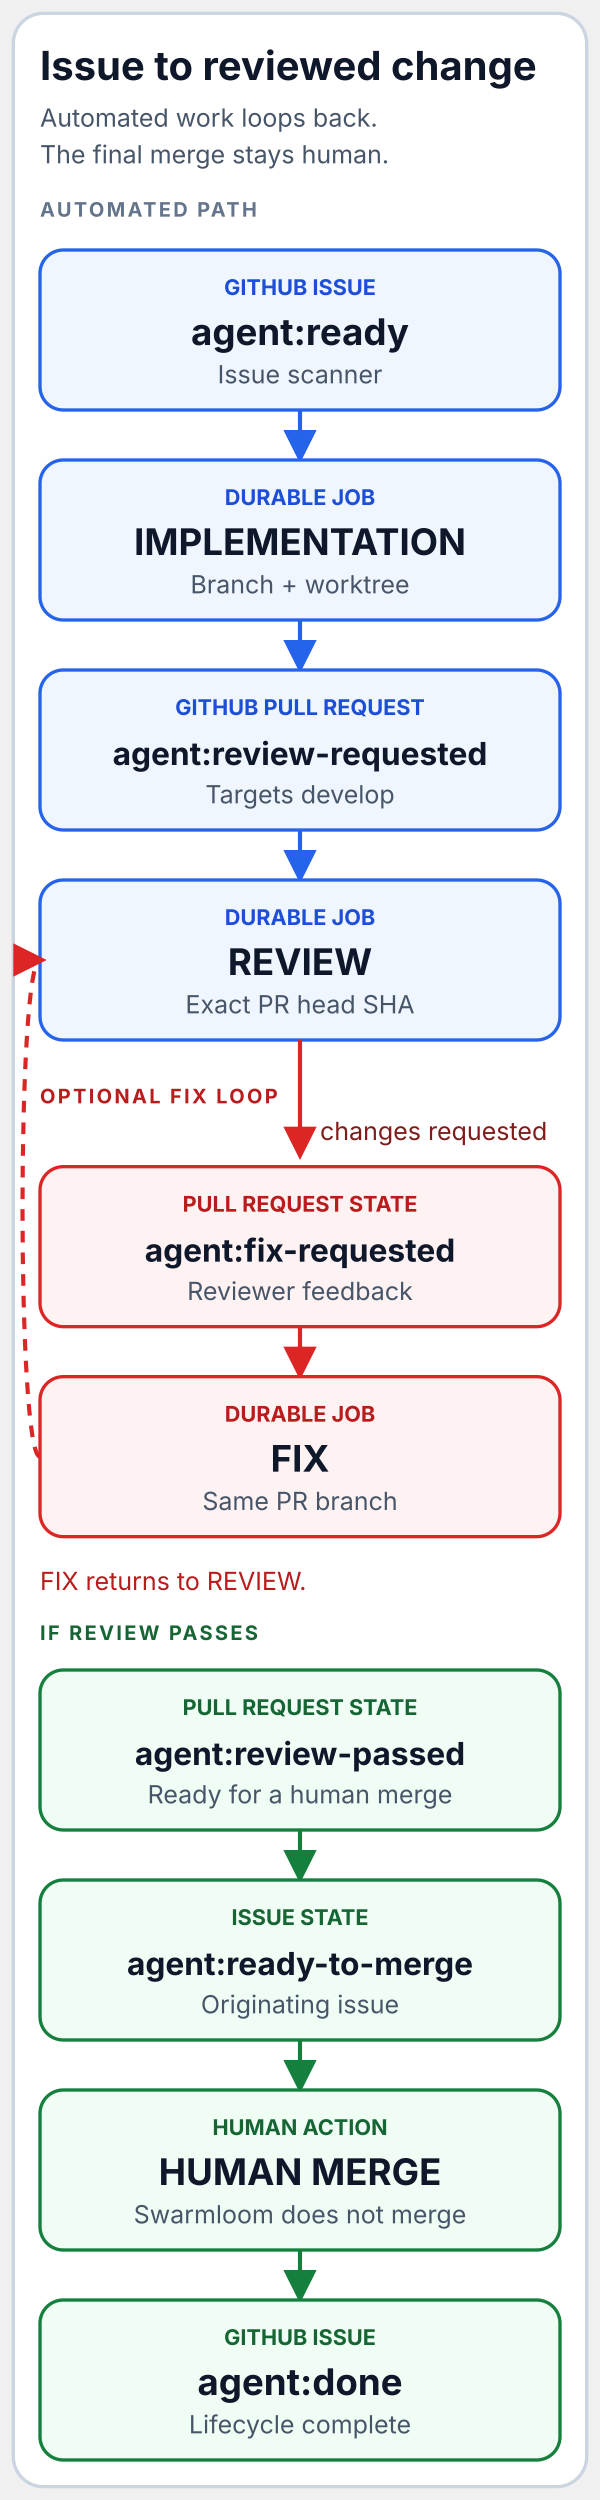
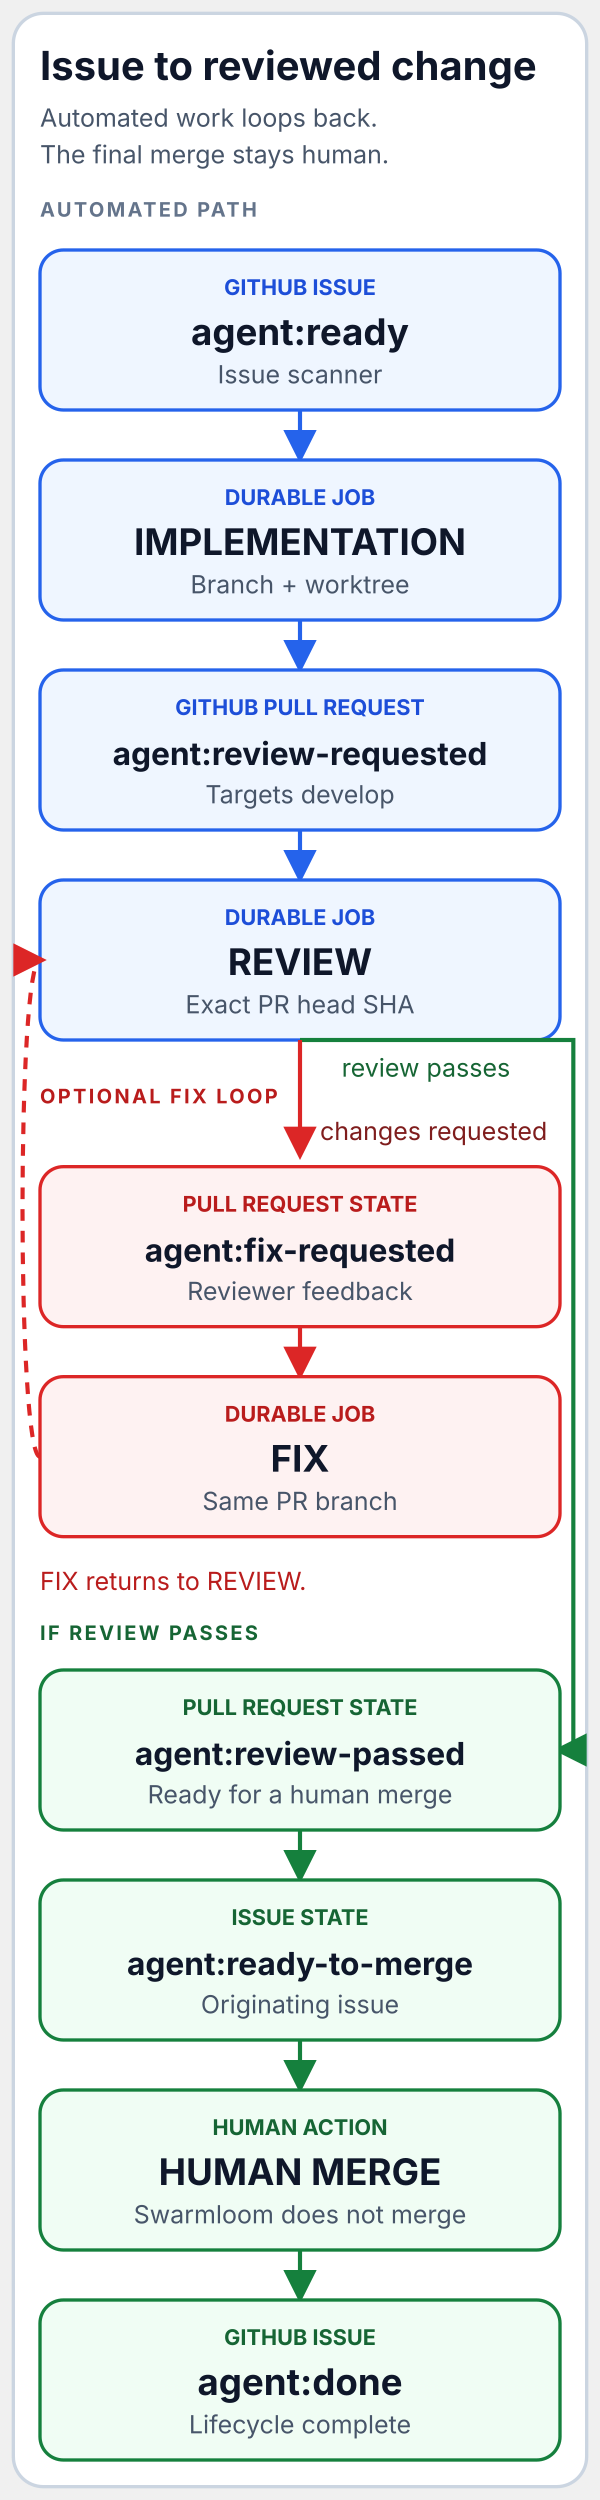
<svg xmlns="http://www.w3.org/2000/svg" width="360" height="1500" viewBox="0 0 360 1500" role="img" aria-labelledby="mobile-lifecycle-title mobile-lifecycle-description">
  <defs>
    <marker id="lifecycle-mobile-blue-arrow" viewBox="0 0 10 10" refX="8" refY="5" markerWidth="8" markerHeight="8" orient="auto">
      <path d="M 0 0 L 10 5 L 0 10 z" fill="#2563eb" />
    </marker>
    <marker id="lifecycle-mobile-red-arrow" viewBox="0 0 10 10" refX="8" refY="5" markerWidth="8" markerHeight="8" orient="auto">
      <path d="M 0 0 L 10 5 L 0 10 z" fill="#dc2626" />
    </marker>
    <marker id="lifecycle-mobile-green-arrow" viewBox="0 0 10 10" refX="8" refY="5" markerWidth="8" markerHeight="8" orient="auto">
      <path d="M 0 0 L 10 5 L 0 10 z" fill="#15803d" />
    </marker>
  </defs>
  <rect x="8" y="8" width="344" height="1484" rx="18" fill="#ffffff" stroke="#cbd5e1" stroke-width="2" />
  <g font-family="-apple-system, BlinkMacSystemFont, 'Segoe UI', sans-serif">
    <text x="24" y="48" fill="#0f172a" font-size="24" font-weight="700">Issue to reviewed change</text>
    <text x="24" y="76" fill="#475569" font-size="15">Automated work loops back.</text>
    <text x="24" y="98" fill="#475569" font-size="15">The final merge stays human.</text>
    <text x="24" y="130" fill="#64748b" font-size="12" font-weight="700" letter-spacing="1.4">AUTOMATED PATH</text>
    <rect x="24" y="150" width="312" height="96" rx="14" fill="#eff6ff" stroke="#2563eb" stroke-width="2" />
    <text x="180" y="177" text-anchor="middle" fill="#1d4ed8" font-size="13" font-weight="700">GITHUB ISSUE</text>
    <text x="180" y="207" text-anchor="middle" fill="#0f172a" font-size="22" font-weight="700">agent:ready</text>
    <text x="180" y="230" text-anchor="middle" fill="#475569" font-size="15">Issue scanner</text>
    <path d="M180 246 V274" fill="none" stroke="#2563eb" stroke-width="2.5" marker-end="url(#lifecycle-mobile-blue-arrow)" />
    <rect x="24" y="276" width="312" height="96" rx="14" fill="#eff6ff" stroke="#2563eb" stroke-width="2" />
    <text x="180" y="303" text-anchor="middle" fill="#1d4ed8" font-size="13" font-weight="700">DURABLE JOB</text>
    <text x="180" y="333" text-anchor="middle" fill="#0f172a" font-size="22" font-weight="700">IMPLEMENTATION</text>
    <text x="180" y="356" text-anchor="middle" fill="#475569" font-size="15">Branch + worktree</text>
    <path d="M180 372 V400" fill="none" stroke="#2563eb" stroke-width="2.5" marker-end="url(#lifecycle-mobile-blue-arrow)" />
    <rect x="24" y="402" width="312" height="96" rx="14" fill="#eff6ff" stroke="#2563eb" stroke-width="2" />
    <text x="180" y="429" text-anchor="middle" fill="#1d4ed8" font-size="13" font-weight="700">GITHUB PULL REQUEST</text>
    <text x="180" y="459" text-anchor="middle" fill="#0f172a" font-size="19" font-weight="700">agent:review-requested</text>
    <text x="180" y="482" text-anchor="middle" fill="#475569" font-size="15">Targets develop</text>
    <path d="M180 498 V526" fill="none" stroke="#2563eb" stroke-width="2.5" marker-end="url(#lifecycle-mobile-blue-arrow)" />
    <rect x="24" y="528" width="312" height="96" rx="14" fill="#eff6ff" stroke="#2563eb" stroke-width="2" />
    <text x="180" y="555" text-anchor="middle" fill="#1d4ed8" font-size="13" font-weight="700">DURABLE JOB</text>
    <text x="180" y="585" text-anchor="middle" fill="#0f172a" font-size="22" font-weight="700">REVIEW</text>
    <text x="180" y="608" text-anchor="middle" fill="#475569" font-size="15">Exact PR head SHA</text>
    <text x="24" y="662" fill="#b91c1c" font-size="12" font-weight="700" letter-spacing="1.4">OPTIONAL FIX LOOP</text>
    <text x="192" y="684" fill="#7f1d1d" font-size="15">changes requested</text>
+     <text x="205" y="646" fill="#166534" font-size="15">review passes</text>
+     <path d="M180 624 H344 V1050 H336" fill="none" stroke="#15803d" stroke-width="2.5" marker-end="url(#lifecycle-mobile-green-arrow)" />
    <path d="M180 624 V692" fill="none" stroke="#dc2626" stroke-width="2.5" marker-end="url(#lifecycle-mobile-red-arrow)" />
    <rect x="24" y="700" width="312" height="96" rx="14" fill="#fef2f2" stroke="#dc2626" stroke-width="2" />
    <text x="180" y="727" text-anchor="middle" fill="#b91c1c" font-size="13" font-weight="700">PULL REQUEST STATE</text>
    <text x="180" y="757" text-anchor="middle" fill="#0f172a" font-size="19" font-weight="700">agent:fix-requested</text>
    <text x="180" y="780" text-anchor="middle" fill="#475569" font-size="15">Reviewer feedback</text>
    <path d="M180 796 V824" fill="none" stroke="#dc2626" stroke-width="2.5" marker-end="url(#lifecycle-mobile-red-arrow)" />
    <rect x="24" y="826" width="312" height="96" rx="14" fill="#fef2f2" stroke="#dc2626" stroke-width="2" />
    <text x="180" y="853" text-anchor="middle" fill="#b91c1c" font-size="13" font-weight="700">DURABLE JOB</text>
    <text x="180" y="883" text-anchor="middle" fill="#0f172a" font-size="22" font-weight="700">FIX</text>
    <text x="180" y="906" text-anchor="middle" fill="#475569" font-size="15">Same PR branch</text>
    <path d="M24 874 C10 874 10 576 24 576" fill="none" stroke="#dc2626" stroke-width="2.5" stroke-dasharray="7 6" marker-end="url(#lifecycle-mobile-red-arrow)" />
    <text x="24" y="954" fill="#b91c1c" font-size="15">FIX returns to REVIEW.</text>
    <text x="24" y="984" fill="#166534" font-size="12" font-weight="700" letter-spacing="1.4">IF REVIEW PASSES</text>
    <rect x="24" y="1002" width="312" height="96" rx="14" fill="#f0fdf4" stroke="#15803d" stroke-width="2" />
    <text x="180" y="1029" text-anchor="middle" fill="#166534" font-size="13" font-weight="700">PULL REQUEST STATE</text>
    <text x="180" y="1059" text-anchor="middle" fill="#0f172a" font-size="19" font-weight="700">agent:review-passed</text>
    <text x="180" y="1082" text-anchor="middle" fill="#475569" font-size="15">Ready for a human merge</text>
    <path d="M180 1098 V1126" fill="none" stroke="#15803d" stroke-width="2.5" marker-end="url(#lifecycle-mobile-green-arrow)" />
    <rect x="24" y="1128" width="312" height="96" rx="14" fill="#f0fdf4" stroke="#15803d" stroke-width="2" />
    <text x="180" y="1155" text-anchor="middle" fill="#166534" font-size="13" font-weight="700">ISSUE STATE</text>
    <text x="180" y="1185" text-anchor="middle" fill="#0f172a" font-size="19" font-weight="700">agent:ready-to-merge</text>
    <text x="180" y="1208" text-anchor="middle" fill="#475569" font-size="15">Originating issue</text>
    <path d="M180 1224 V1252" fill="none" stroke="#15803d" stroke-width="2.5" marker-end="url(#lifecycle-mobile-green-arrow)" />
    <rect x="24" y="1254" width="312" height="96" rx="14" fill="#f0fdf4" stroke="#15803d" stroke-width="2" />
    <text x="180" y="1281" text-anchor="middle" fill="#166534" font-size="13" font-weight="700">HUMAN ACTION</text>
    <text x="180" y="1311" text-anchor="middle" fill="#0f172a" font-size="22" font-weight="700">HUMAN MERGE</text>
    <text x="180" y="1334" text-anchor="middle" fill="#475569" font-size="15">Swarmloom does not merge</text>
    <path d="M180 1350 V1378" fill="none" stroke="#15803d" stroke-width="2.5" marker-end="url(#lifecycle-mobile-green-arrow)" />
    <rect x="24" y="1380" width="312" height="96" rx="14" fill="#f0fdf4" stroke="#15803d" stroke-width="2" />
    <text x="180" y="1407" text-anchor="middle" fill="#166534" font-size="13" font-weight="700">GITHUB ISSUE</text>
    <text x="180" y="1437" text-anchor="middle" fill="#0f172a" font-size="22" font-weight="700">agent:done</text>
    <text x="180" y="1460" text-anchor="middle" fill="#475569" font-size="15">Lifecycle complete</text>
  </g>
</svg>
